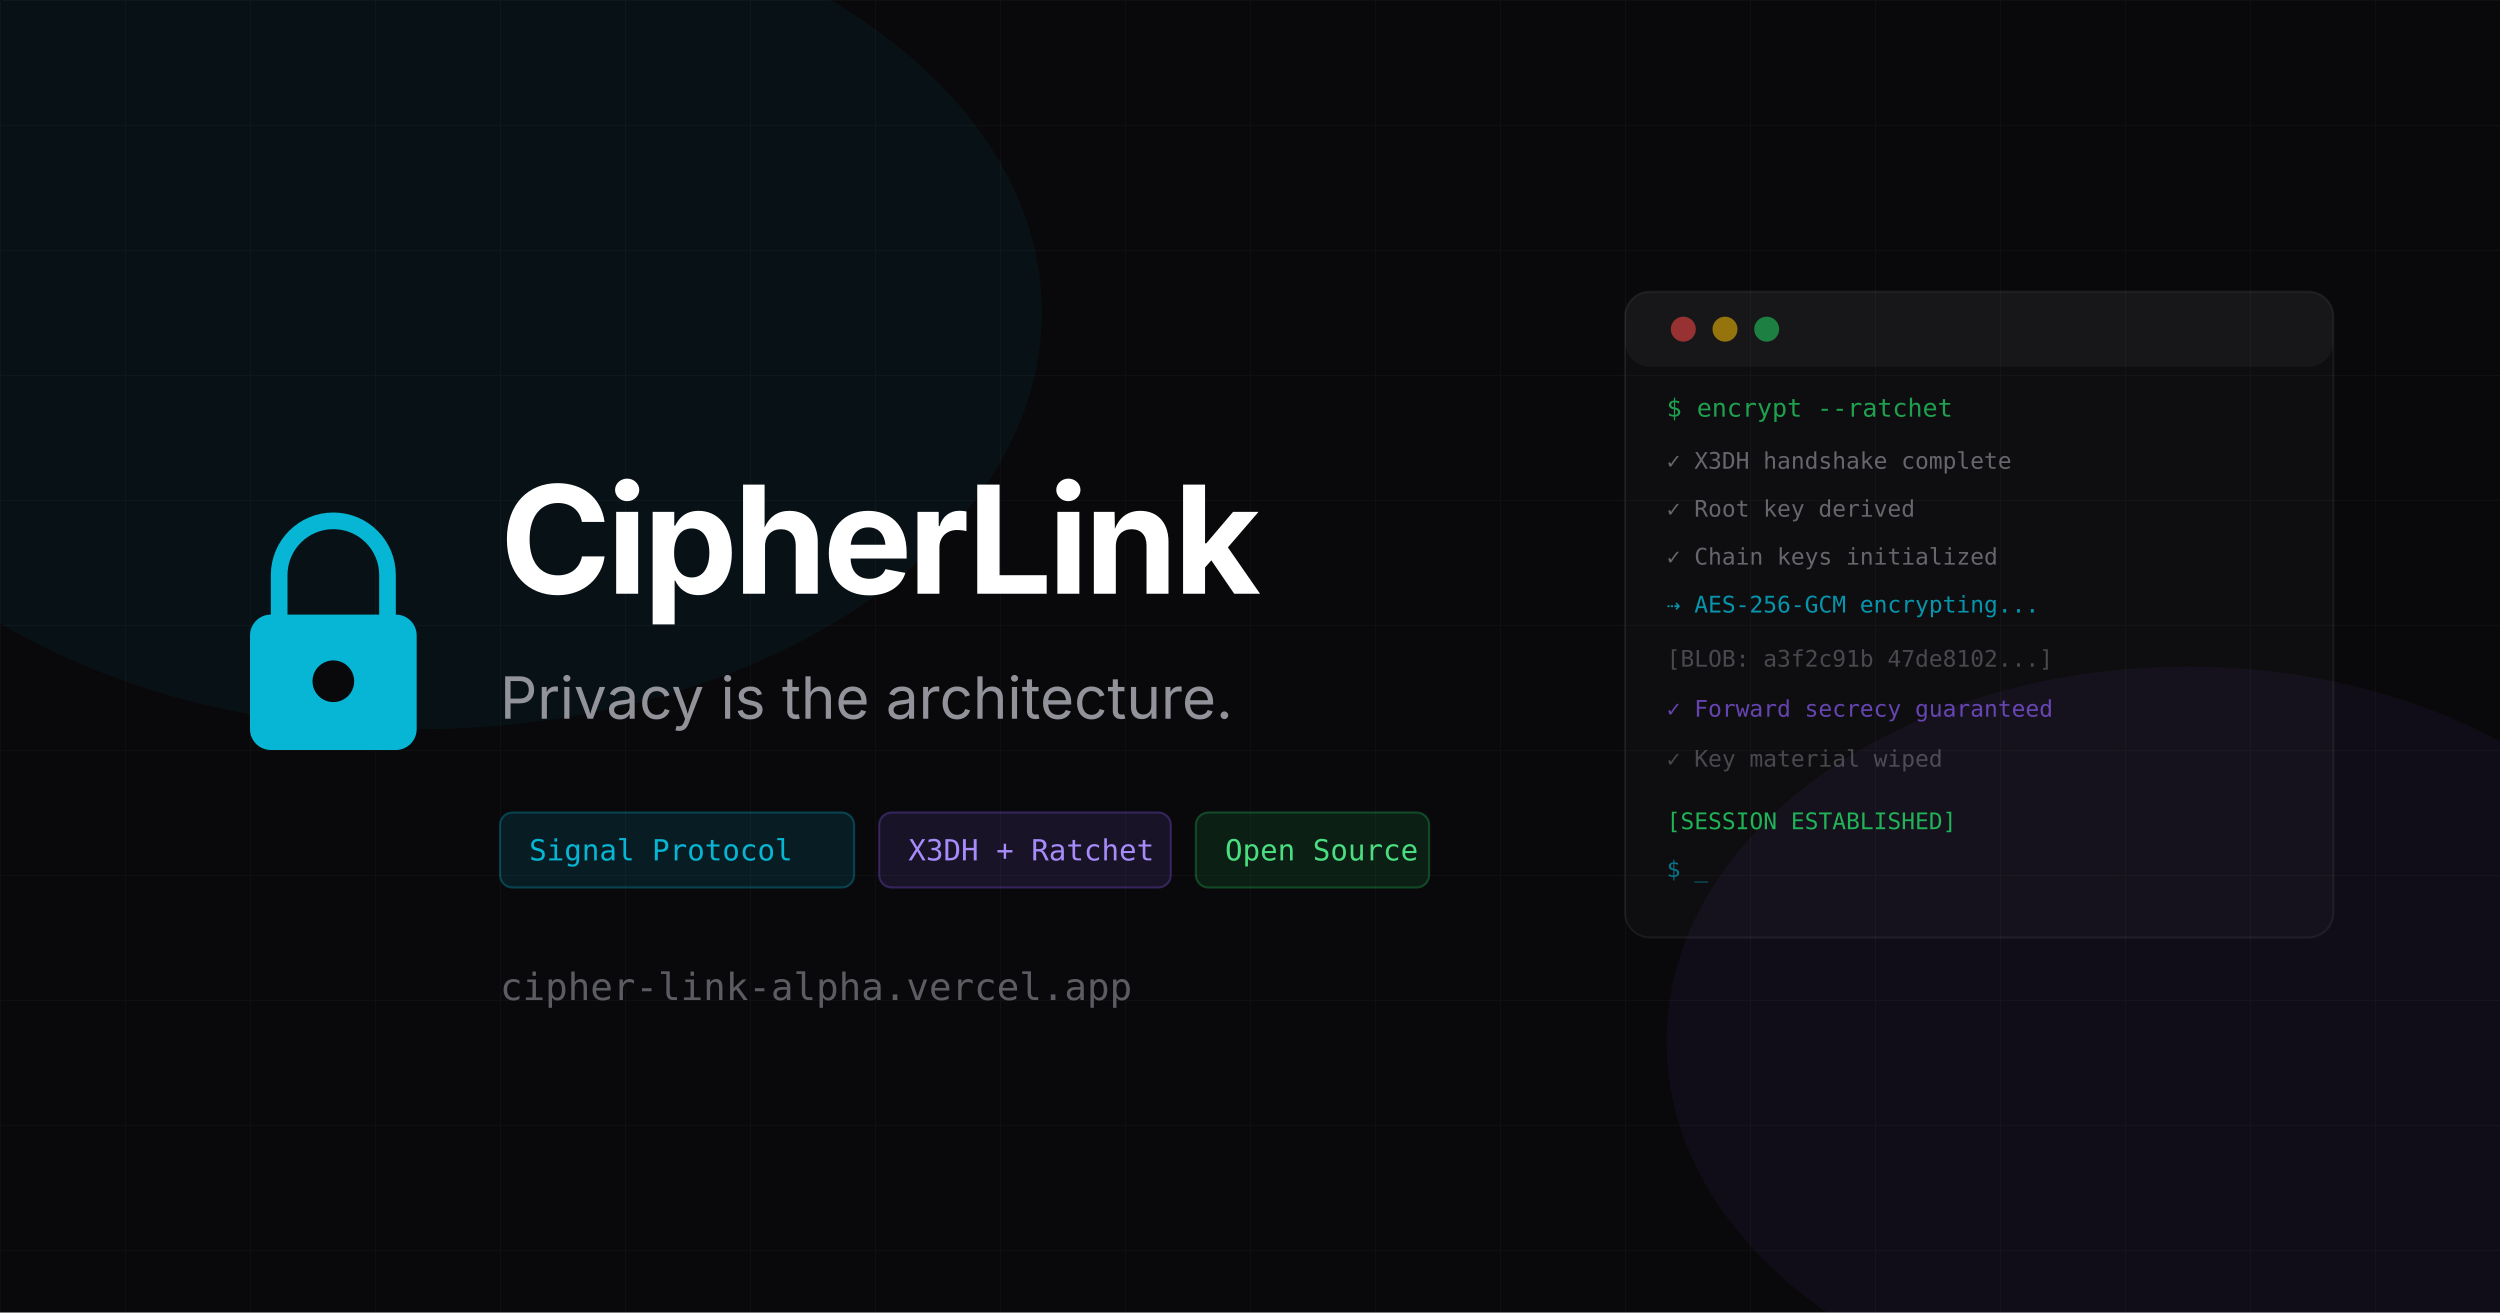
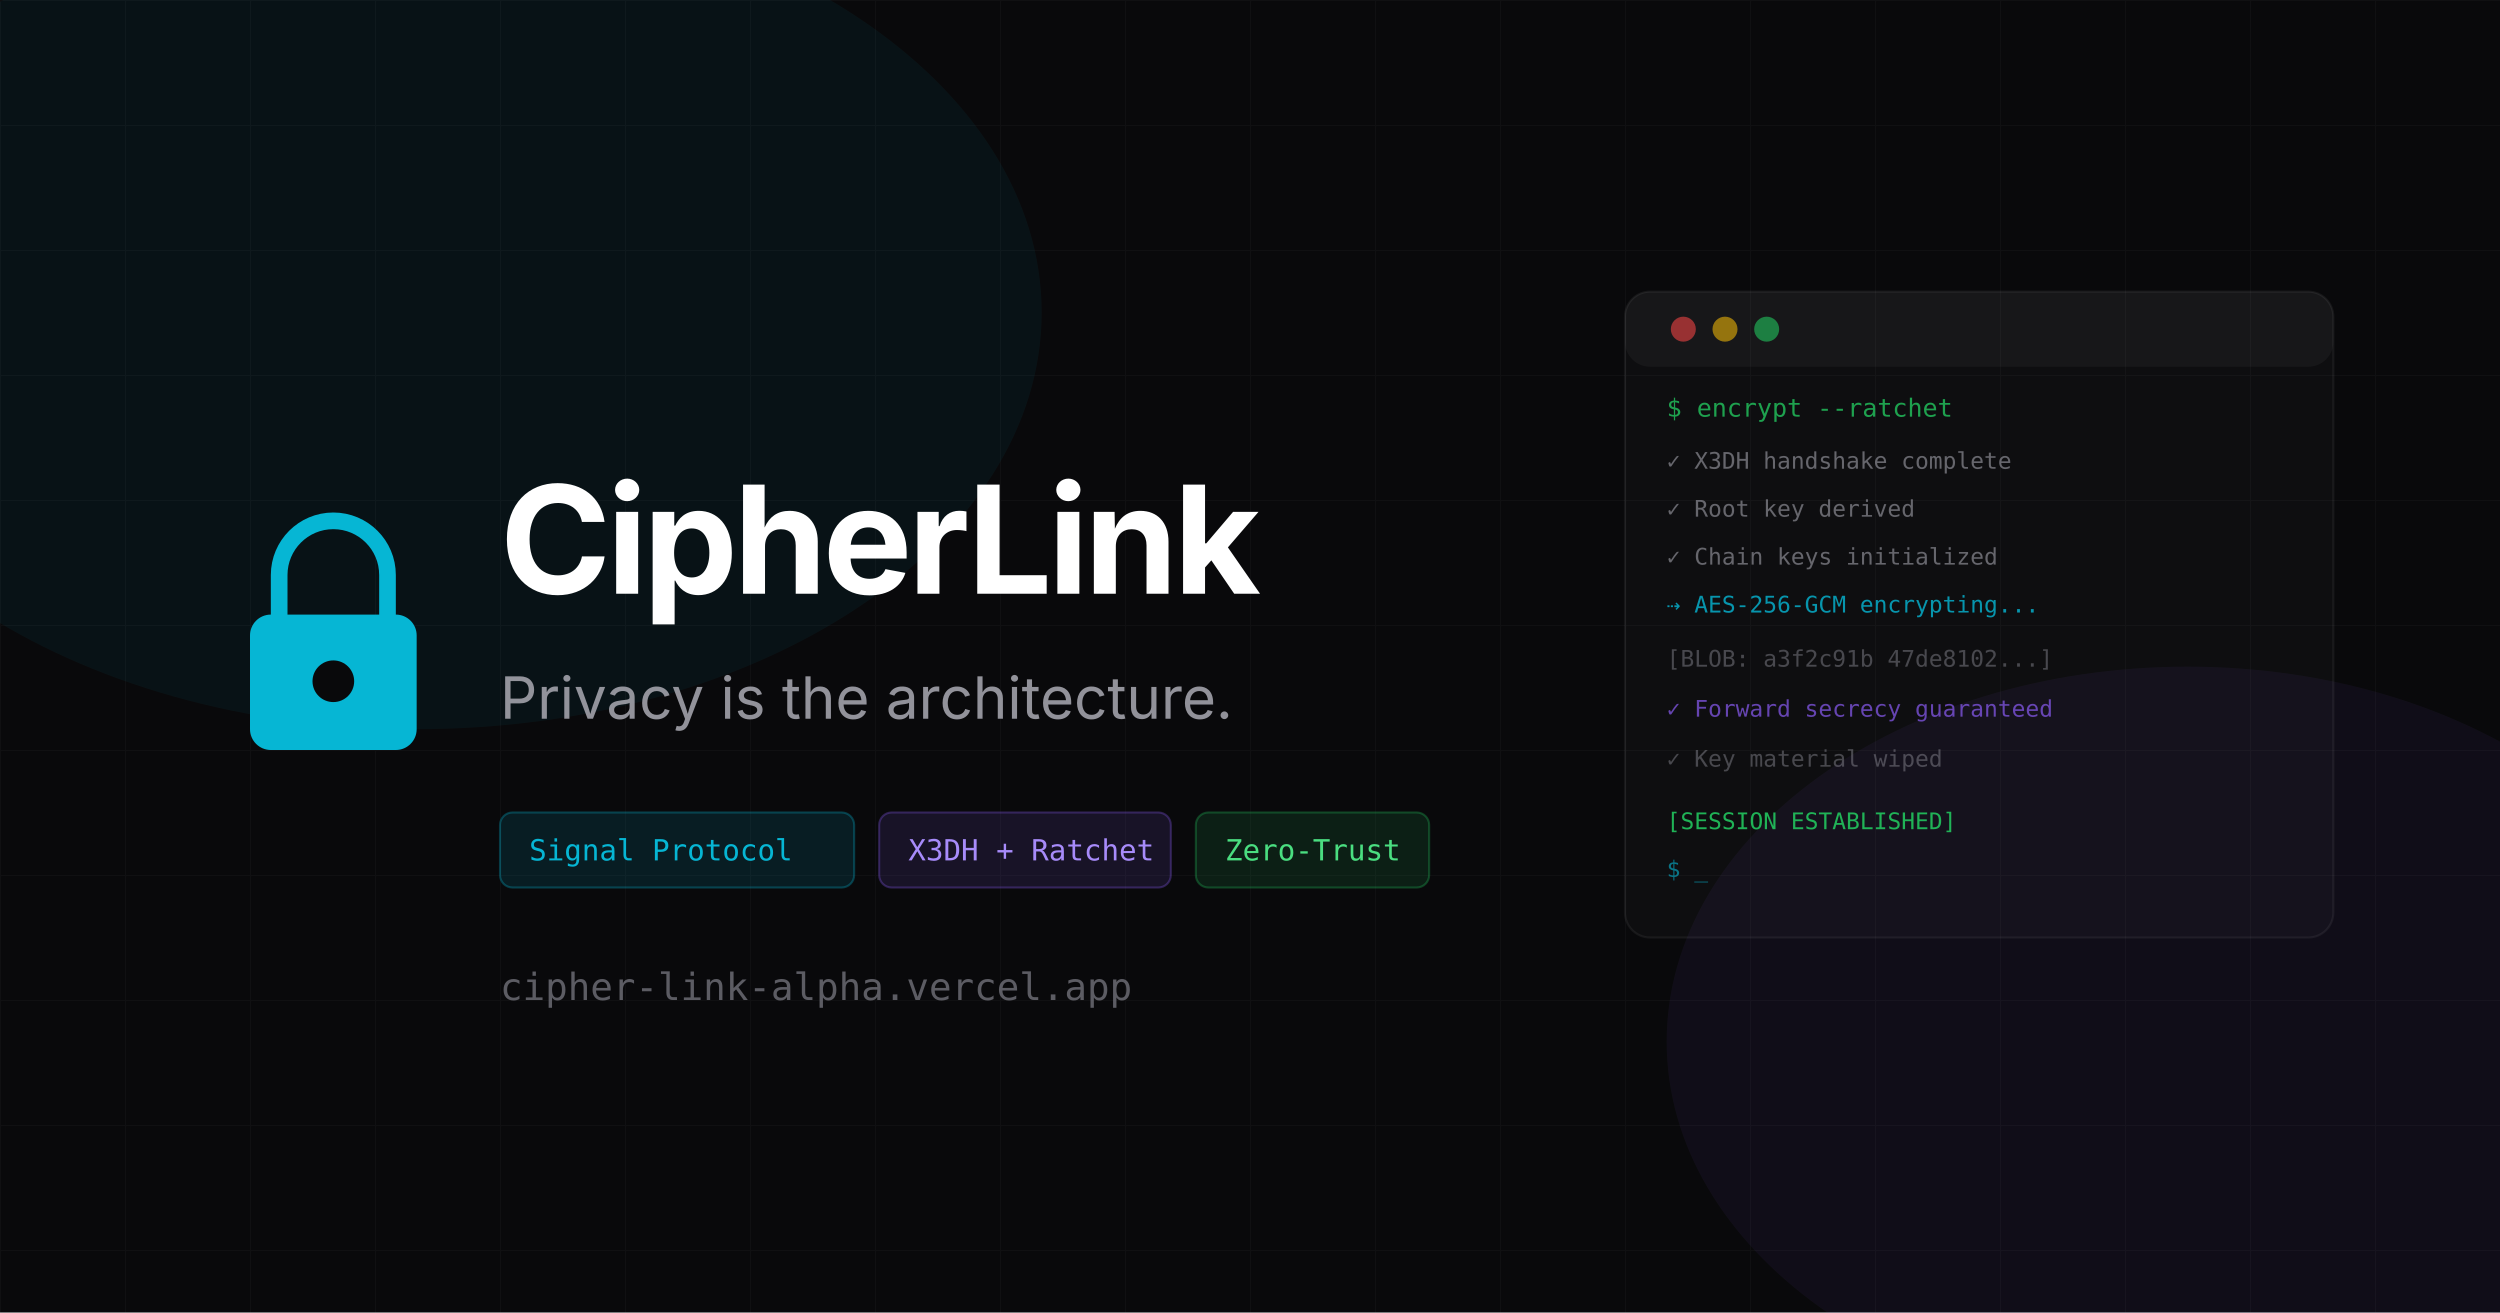
<svg xmlns="http://www.w3.org/2000/svg" viewBox="0 0 1200 630" fill="none">
  <rect width="1200" height="630" fill="#09090b" />
  <defs>
    <pattern id="grid" width="60" height="60" patternUnits="userSpaceOnUse">
      <path d="M 60 0 L 0 0 0 60" fill="none" stroke="rgba(255,255,255,0.03)" stroke-width="1" />
    </pattern>
  </defs>
  <rect width="1200" height="630" fill="url(#grid)" />
  <ellipse cx="200" cy="150" rx="300" ry="200" fill="rgba(6,182,212,0.06)" />
  <ellipse cx="1050" cy="500" rx="250" ry="180" fill="rgba(139,92,246,0.06)" />
  <g transform="translate(120, 240)">
    <rect x="0" y="55" width="80" height="65" rx="10" fill="#06b6d4" />
    <path d="M14 55V36A26 26 0 0 1 66 36V55" stroke="#06b6d4" stroke-width="8" stroke-linecap="round" />
    <circle cx="40" cy="87" r="10" fill="#09090b" />
  </g>
  <text x="240" y="285" font-family="'Space Grotesk', 'Inter', sans-serif" font-size="72" font-weight="700" fill="white" letter-spacing="-2">
    CipherLink
  </text>
  <text x="240" y="345" font-family="'Space Grotesk', 'Inter', sans-serif" font-size="28" font-weight="400" fill="rgba(161,161,170,0.9)">
    Privacy is the architecture.
  </text>
  <g transform="translate(240, 390)">
    <rect width="170" height="36" rx="6" fill="rgba(6,182,212,0.12)" stroke="rgba(6,182,212,0.3)" stroke-width="1" />
    <text x="14" y="23" font-family="monospace" font-size="14" fill="#06b6d4">
      Signal Protocol
    </text>
  </g>
  <g transform="translate(422, 390)">
    <rect width="140" height="36" rx="6" fill="rgba(139,92,246,0.12)" stroke="rgba(139,92,246,0.3)" stroke-width="1" />
    <text x="14" y="23" font-family="monospace" font-size="14" fill="#a78bfa">
      X3DH + Ratchet
    </text>
  </g>
  <g transform="translate(574, 390)">
    <rect width="112" height="36" rx="6" fill="rgba(34,197,94,0.12)" stroke="rgba(34,197,94,0.3)" stroke-width="1" />
    <text x="14" y="23" font-family="monospace" font-size="14" fill="#4ade80">
-       Open Source
+       Zero-Trust
    </text>
  </g>
  <text x="240" y="480" font-family="monospace" font-size="18" fill="rgba(113,113,122,0.8)">
    cipher-link-alpha.vercel.app
  </text>
  <rect x="780" y="140" width="340" height="310" rx="12" fill="rgba(255,255,255,0.02)" stroke="rgba(255,255,255,0.06)" stroke-width="1" />
  <rect x="780" y="140" width="340" height="36" rx="12" fill="rgba(255,255,255,0.04)" />
  <circle cx="808" cy="158" r="6" fill="rgba(239,68,68,0.6)" />
  <circle cx="828" cy="158" r="6" fill="rgba(234,179,8,0.6)" />
  <circle cx="848" cy="158" r="6" fill="rgba(34,197,94,0.6)" />
  <text x="800" y="200" font-family="monospace" font-size="12" fill="rgba(34,197,94,0.8)">
    $ encrypt --ratchet
  </text>
  <text x="800" y="225" font-family="monospace" font-size="11" fill="rgba(161,161,170,0.6)">
    ✓ X3DH handshake complete
  </text>
  <text x="800" y="248" font-family="monospace" font-size="11" fill="rgba(161,161,170,0.6)">
    ✓ Root key derived
  </text>
  <text x="800" y="271" font-family="monospace" font-size="11" fill="rgba(161,161,170,0.6)">
    ✓ Chain keys initialized
  </text>
  <text x="800" y="294" font-family="monospace" font-size="11" fill="rgba(6,182,212,0.8)">
    ⇢ AES-256-GCM encrypting...
  </text>
  <text x="800" y="320" font-family="monospace" font-size="11" fill="rgba(161,161,170,0.4)">
    [BLOB: a3f2c91b 47de8102...]
  </text>
  <text x="800" y="344" font-family="monospace" font-size="11" fill="rgba(139,92,246,0.7)">
    ✓ Forward secrecy guaranteed
  </text>
  <text x="800" y="368" font-family="monospace" font-size="11" fill="rgba(161,161,170,0.4)">
    ✓ Key material wiped
  </text>
  <text x="800" y="398" font-family="monospace" font-size="11" fill="rgba(34,197,94,0.9)">
    [SESSION ESTABLISHED]
  </text>
  <text x="800" y="421" font-family="monospace" font-size="11" fill="rgba(6,182,212,0.6)">
    $ _
  </text>
</svg>
